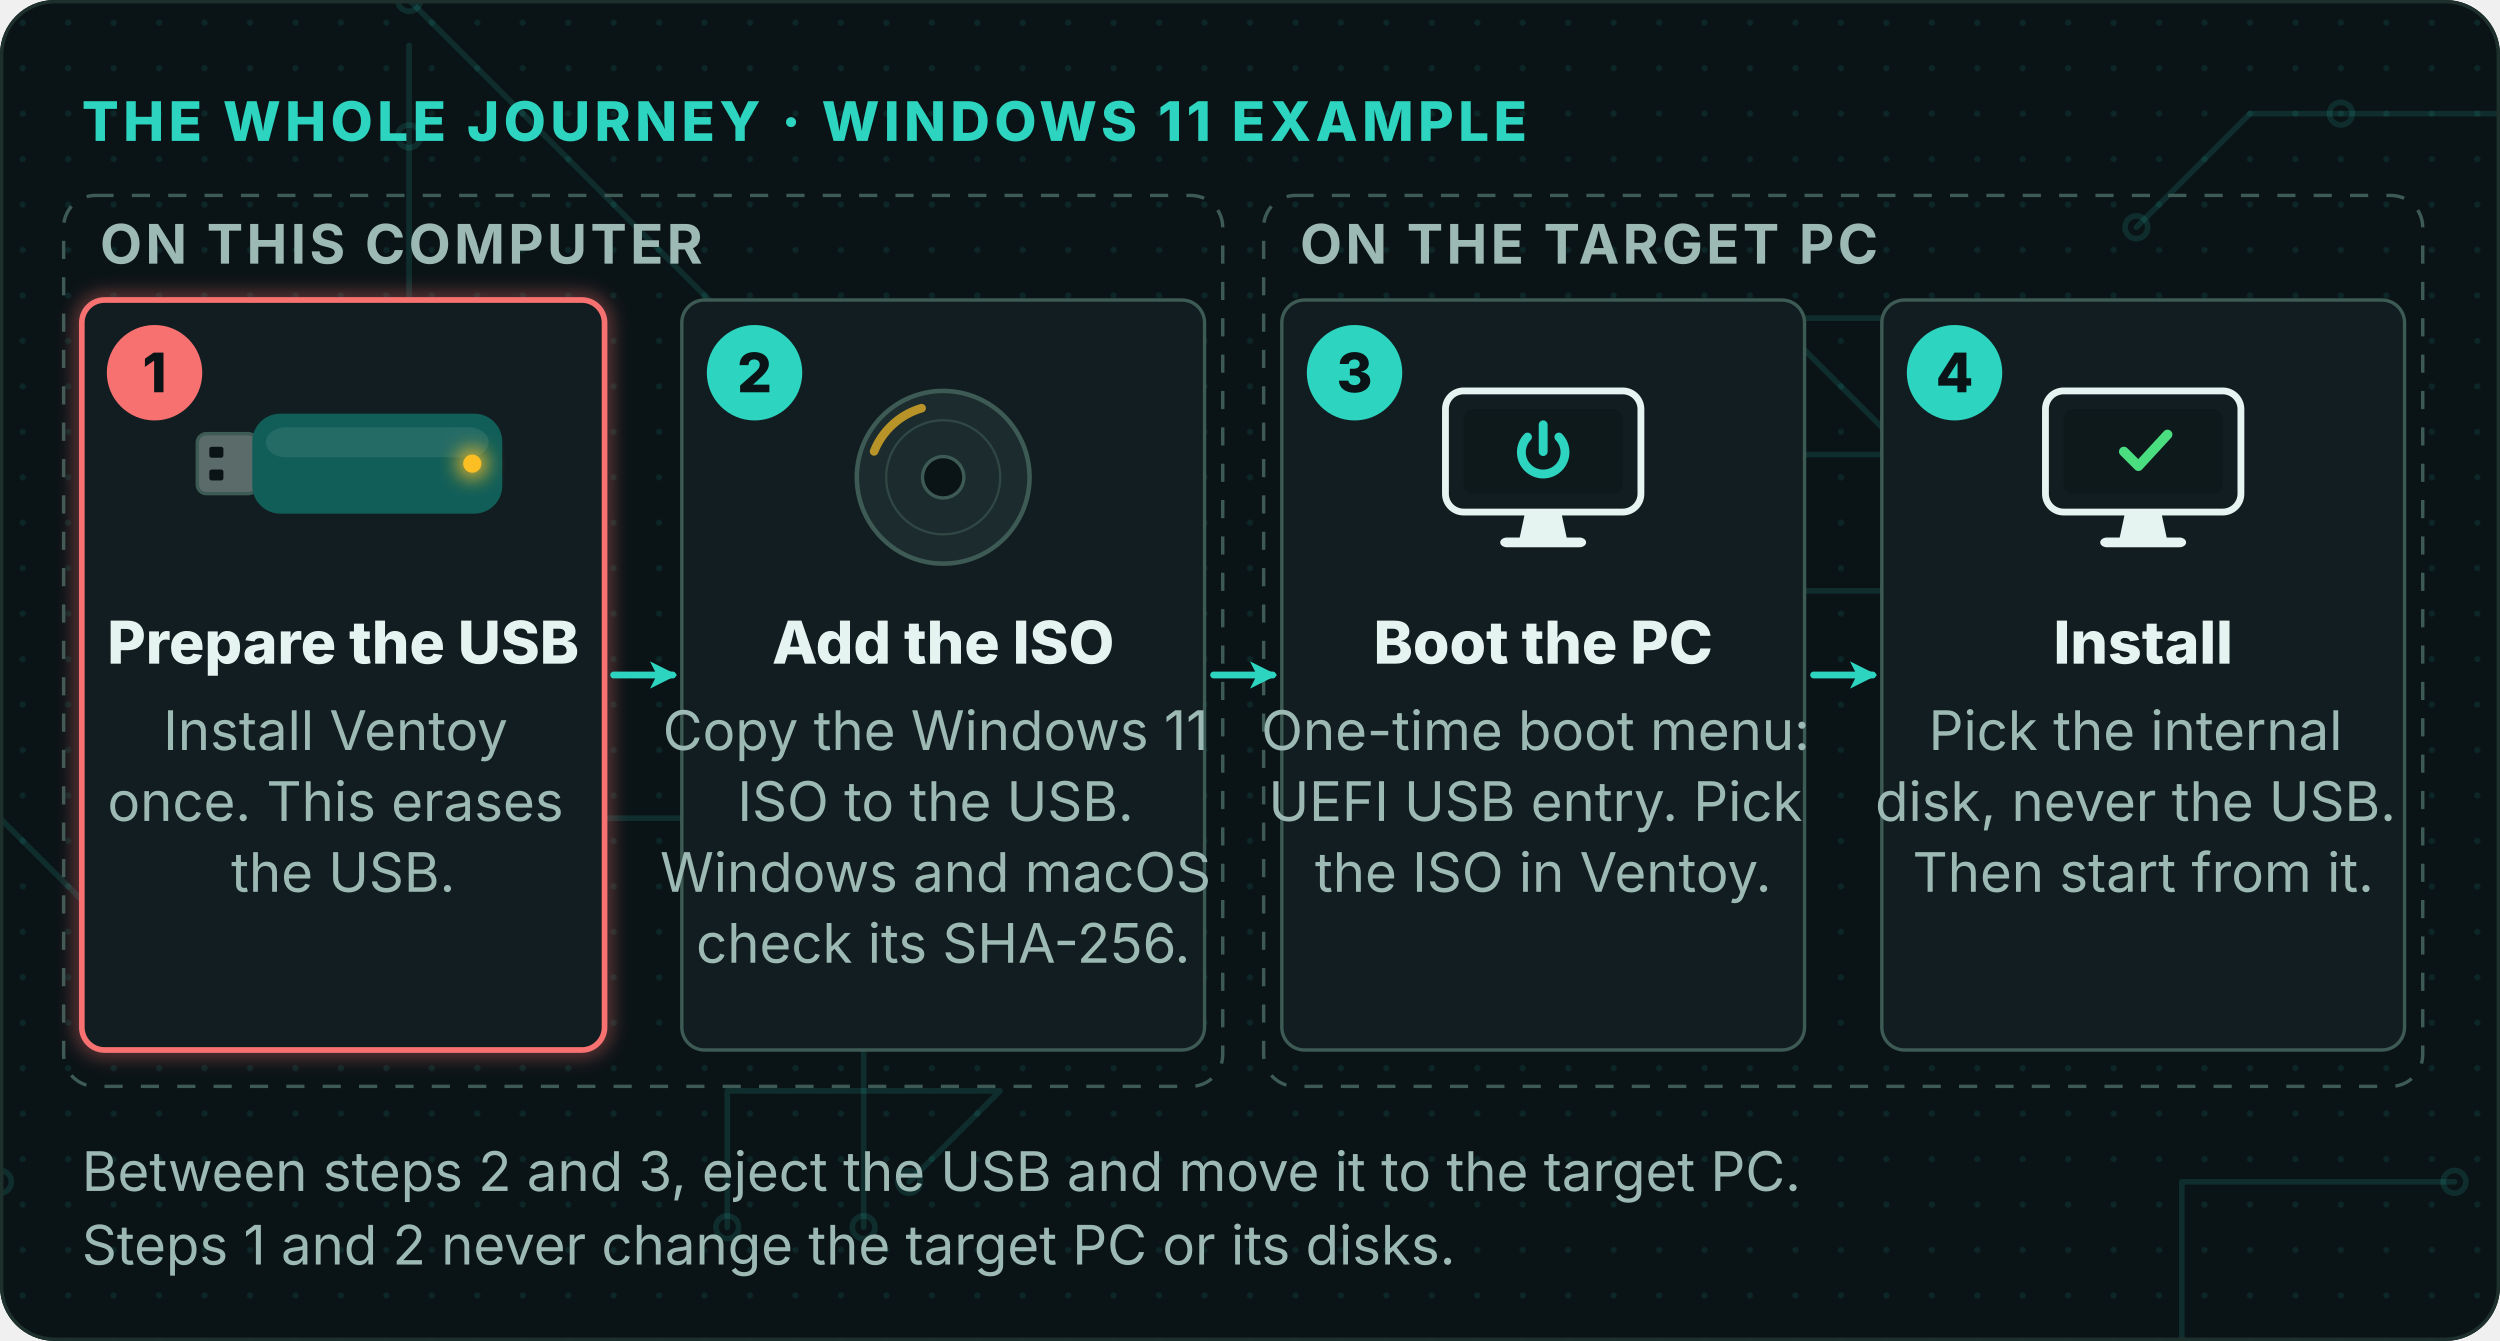
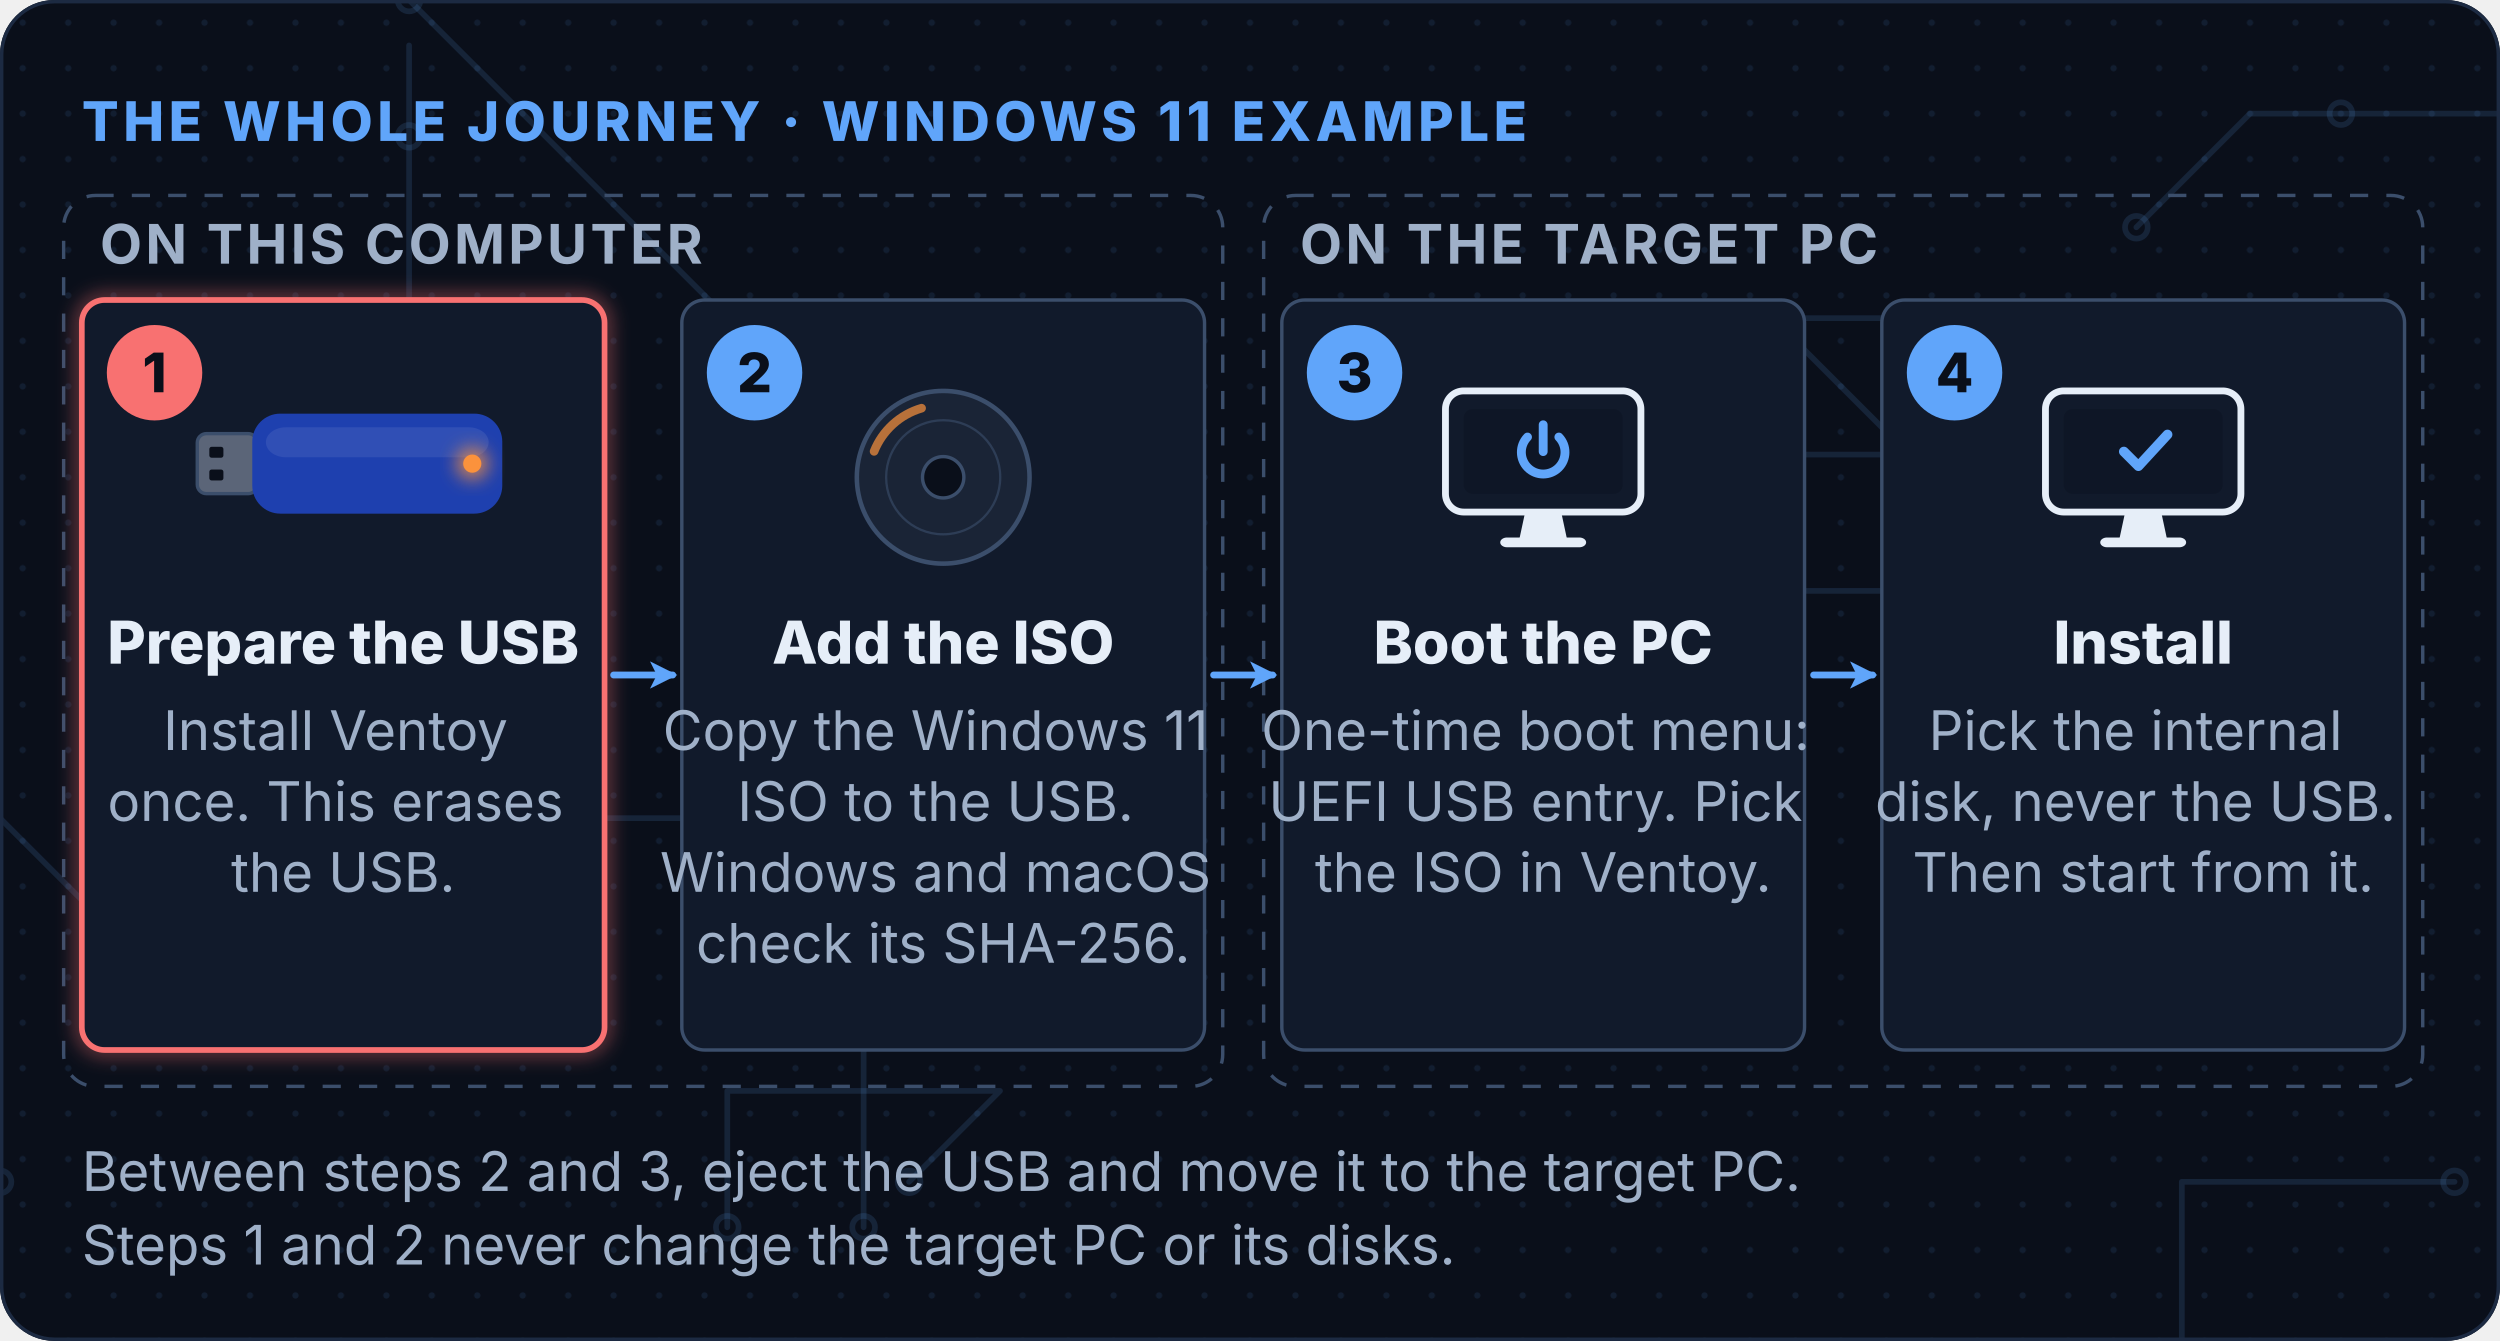
<svg xmlns="http://www.w3.org/2000/svg" viewBox="0 0 1100 590" width="1100" height="590" role="img" aria-label="The whole journey, with Windows 11 as the example. On this computer: 1, prepare the USB: install Ventoy once, which erases the USB. 2, add the ISO: copy the Windows 11 ISO to the USB; on Windows and macOS, the utility checks its SHA-256. Then eject the USB and move it to the target PC. On the target PC: 3, boot the PC: open the one-time boot menu, choose the UEFI USB entry, and pick the ISO in Ventoy. 4, install: in Windows Setup, pick the internal disk, never the USB, then start from that disk. Steps 1 and 2 never change the target PC or its disks.">
  <style>.blink{animation:blink 2.4s ease-in-out infinite}@keyframes blink{50%{opacity:.35}}@media (prefers-reduced-motion:reduce){.blink{animation:none}}</style>
  <defs>
    <pattern id="journey-d-dots" width="20" height="20" patternUnits="userSpaceOnUse">
-       <circle cx="10" cy="10" r="1.4" fill="#2DD4BF" opacity="0.1" />
+       <circle cx="10" cy="10" r="1.4" fill="#60A5FA" opacity="0.1" />
    </pattern>
    <filter id="journey-d-glow" x="-50%" y="-50%" width="200%" height="200%">
      <feGaussianBlur stdDeviation="4" />
    </filter>
    <clipPath id="journey-d-frame">
      <rect width="1100" height="590" rx="24" />
    </clipPath>
    <marker id="journey-d-go" viewBox="0 0 12 12" refX="10" refY="6" markerWidth="12" markerHeight="12" markerUnits="userSpaceOnUse" orient="auto-start-reverse">
-       <path d="M0 0 L12 6 L0 12 L3 6 z" fill="#2DD4BF" />
+       <path d="M0 0 L12 6 L0 12 L3 6 z" fill="#60A5FA" />
    </marker>
    <marker id="journey-d-bad" viewBox="0 0 12 12" refX="10" refY="6" markerWidth="12" markerHeight="12" markerUnits="userSpaceOnUse" orient="auto-start-reverse">
      <path d="M0 0 L12 6 L0 12 L3 6 z" fill="#F87171" />
    </marker>
    <marker id="journey-d-muted" viewBox="0 0 12 12" refX="10" refY="6" markerWidth="12" markerHeight="12" markerUnits="userSpaceOnUse" orient="auto-start-reverse">
-       <path d="M0 0 L12 6 L0 12 L3 6 z" fill="#3D5A54" />
+       <path d="M0 0 L12 6 L0 12 L3 6 z" fill="#3B4E6B" />
    </marker>
  </defs>
  <g clip-path="url(#journey-d-frame)">
-     <rect width="1100" height="590" fill="#0A1316" />
+     <rect width="1100" height="590" fill="#0A0F1A" />
    <rect width="1100" height="590" fill="url(#journey-d-dots)" />
-     <path d="M0 520 L0 360 L30 390 L60 420" fill="none" stroke="#2DD4BF" stroke-width="2.5" stroke-linecap="round" stroke-linejoin="round" opacity="0.14" />
-     <circle cx="0" cy="520" r="5" fill="none" stroke="#2DD4BF" stroke-width="2.5" opacity="0.14" />
-     <circle cx="60" cy="420" r="5" fill="none" stroke="#2DD4BF" stroke-width="2.5" opacity="0.14" />
-     <path d="M240 440 L240 360 L380 360 L480 360" fill="none" stroke="#2DD4BF" stroke-width="2.5" stroke-linecap="round" stroke-linejoin="round" opacity="0.14" />
-     <circle cx="240" cy="440" r="5" fill="none" stroke="#2DD4BF" stroke-width="2.5" opacity="0.14" />
-     <circle cx="480" cy="360" r="5" fill="none" stroke="#2DD4BF" stroke-width="2.5" opacity="0.14" />
-     <path d="M880 260 L960 260 L900 260 L780 260" fill="none" stroke="#2DD4BF" stroke-width="2.5" stroke-linecap="round" stroke-linejoin="round" opacity="0.14" />
-     <circle cx="880" cy="260" r="5" fill="none" stroke="#2DD4BF" stroke-width="2.5" opacity="0.14" />
-     <circle cx="780" cy="260" r="5" fill="none" stroke="#2DD4BF" stroke-width="2.5" opacity="0.14" />
-     <path d="M840 140 L780 140 L840 200 L880 160" fill="none" stroke="#2DD4BF" stroke-width="2.5" stroke-linecap="round" stroke-linejoin="round" opacity="0.14" />
-     <circle cx="840" cy="140" r="5" fill="none" stroke="#2DD4BF" stroke-width="2.5" opacity="0.14" />
-     <circle cx="880" cy="160" r="5" fill="none" stroke="#2DD4BF" stroke-width="2.5" opacity="0.14" />
-     <path d="M120 400 L160 440 L100 440 L240 440" fill="none" stroke="#2DD4BF" stroke-width="2.5" stroke-linecap="round" stroke-linejoin="round" opacity="0.14" />
-     <circle cx="120" cy="400" r="5" fill="none" stroke="#2DD4BF" stroke-width="2.5" opacity="0.14" />
-     <circle cx="240" cy="440" r="5" fill="none" stroke="#2DD4BF" stroke-width="2.5" opacity="0.14" />
-     <path d="M180 0 L210 30 L260 80 L330 150" fill="none" stroke="#2DD4BF" stroke-width="2.5" stroke-linecap="round" stroke-linejoin="round" opacity="0.14" />
-     <circle cx="180" cy="0" r="5" fill="none" stroke="#2DD4BF" stroke-width="2.5" opacity="0.14" />
-     <circle cx="330" cy="150" r="5" fill="none" stroke="#2DD4BF" stroke-width="2.5" opacity="0.14" />
-     <path d="M940 220 L960 200 L900 200 L780 200" fill="none" stroke="#2DD4BF" stroke-width="2.5" stroke-linecap="round" stroke-linejoin="round" opacity="0.14" />
-     <circle cx="940" cy="220" r="5" fill="none" stroke="#2DD4BF" stroke-width="2.5" opacity="0.14" />
-     <circle cx="780" cy="200" r="5" fill="none" stroke="#2DD4BF" stroke-width="2.5" opacity="0.14" />
-     <path d="M940 100 L990 50 L1110 50 L1030 50" fill="none" stroke="#2DD4BF" stroke-width="2.5" stroke-linecap="round" stroke-linejoin="round" opacity="0.14" />
-     <circle cx="940" cy="100" r="5" fill="none" stroke="#2DD4BF" stroke-width="2.5" opacity="0.14" />
-     <circle cx="1030" cy="50" r="5" fill="none" stroke="#2DD4BF" stroke-width="2.5" opacity="0.14" />
-     <path d="M1080 520 L960 520 L960 680 L900 680" fill="none" stroke="#2DD4BF" stroke-width="2.5" stroke-linecap="round" stroke-linejoin="round" opacity="0.14" />
-     <circle cx="1080" cy="520" r="5" fill="none" stroke="#2DD4BF" stroke-width="2.5" opacity="0.14" />
-     <circle cx="900" cy="680" r="5" fill="none" stroke="#2DD4BF" stroke-width="2.5" opacity="0.14" />
-     <path d="M400 520 L440 480 L320 480 L320 540" fill="none" stroke="#2DD4BF" stroke-width="2.5" stroke-linecap="round" stroke-linejoin="round" opacity="0.14" />
-     <circle cx="400" cy="520" r="5" fill="none" stroke="#2DD4BF" stroke-width="2.5" opacity="0.14" />
-     <circle cx="320" cy="540" r="5" fill="none" stroke="#2DD4BF" stroke-width="2.5" opacity="0.14" />
-     <path d="M380 400 L380 500 L380 440 L380 540" fill="none" stroke="#2DD4BF" stroke-width="2.5" stroke-linecap="round" stroke-linejoin="round" opacity="0.14" />
-     <circle cx="380" cy="400" r="5" fill="none" stroke="#2DD4BF" stroke-width="2.5" opacity="0.14" />
-     <circle cx="380" cy="540" r="5" fill="none" stroke="#2DD4BF" stroke-width="2.5" opacity="0.14" />
-     <path d="M180 60 L180 140 L180 20 L180 140" fill="none" stroke="#2DD4BF" stroke-width="2.5" stroke-linecap="round" stroke-linejoin="round" opacity="0.14" />
-     <circle cx="180" cy="60" r="5" fill="none" stroke="#2DD4BF" stroke-width="2.5" opacity="0.14" />
-     <circle cx="180" cy="140" r="5" fill="none" stroke="#2DD4BF" stroke-width="2.5" opacity="0.14" />
-     <text x="36" y="62" font-family="-apple-system, BlinkMacSystemFont, 'Segoe UI', Inter, Helvetica, Arial, sans-serif" font-size="24" font-weight="800" fill="#2DD4BF" text-anchor="start" letter-spacing="2">
+     <path d="M0 520 L0 360 L30 390 L60 420" fill="none" stroke="#60A5FA" stroke-width="2.5" stroke-linecap="round" stroke-linejoin="round" opacity="0.14" />
+     <circle cx="0" cy="520" r="5" fill="none" stroke="#60A5FA" stroke-width="2.5" opacity="0.14" />
+     <circle cx="60" cy="420" r="5" fill="none" stroke="#60A5FA" stroke-width="2.5" opacity="0.14" />
+     <path d="M240 440 L240 360 L380 360 L480 360" fill="none" stroke="#60A5FA" stroke-width="2.5" stroke-linecap="round" stroke-linejoin="round" opacity="0.14" />
+     <circle cx="240" cy="440" r="5" fill="none" stroke="#60A5FA" stroke-width="2.5" opacity="0.14" />
+     <circle cx="480" cy="360" r="5" fill="none" stroke="#60A5FA" stroke-width="2.5" opacity="0.14" />
+     <path d="M880 260 L960 260 L900 260 L780 260" fill="none" stroke="#60A5FA" stroke-width="2.5" stroke-linecap="round" stroke-linejoin="round" opacity="0.14" />
+     <circle cx="880" cy="260" r="5" fill="none" stroke="#60A5FA" stroke-width="2.5" opacity="0.14" />
+     <circle cx="780" cy="260" r="5" fill="none" stroke="#60A5FA" stroke-width="2.5" opacity="0.14" />
+     <path d="M840 140 L780 140 L840 200 L880 160" fill="none" stroke="#60A5FA" stroke-width="2.5" stroke-linecap="round" stroke-linejoin="round" opacity="0.14" />
+     <circle cx="840" cy="140" r="5" fill="none" stroke="#60A5FA" stroke-width="2.5" opacity="0.14" />
+     <circle cx="880" cy="160" r="5" fill="none" stroke="#60A5FA" stroke-width="2.5" opacity="0.14" />
+     <path d="M120 400 L160 440 L100 440 L240 440" fill="none" stroke="#60A5FA" stroke-width="2.5" stroke-linecap="round" stroke-linejoin="round" opacity="0.14" />
+     <circle cx="120" cy="400" r="5" fill="none" stroke="#60A5FA" stroke-width="2.5" opacity="0.14" />
+     <circle cx="240" cy="440" r="5" fill="none" stroke="#60A5FA" stroke-width="2.5" opacity="0.14" />
+     <path d="M180 0 L210 30 L260 80 L330 150" fill="none" stroke="#60A5FA" stroke-width="2.5" stroke-linecap="round" stroke-linejoin="round" opacity="0.14" />
+     <circle cx="180" cy="0" r="5" fill="none" stroke="#60A5FA" stroke-width="2.5" opacity="0.14" />
+     <circle cx="330" cy="150" r="5" fill="none" stroke="#60A5FA" stroke-width="2.5" opacity="0.14" />
+     <path d="M940 220 L960 200 L900 200 L780 200" fill="none" stroke="#60A5FA" stroke-width="2.5" stroke-linecap="round" stroke-linejoin="round" opacity="0.14" />
+     <circle cx="940" cy="220" r="5" fill="none" stroke="#60A5FA" stroke-width="2.5" opacity="0.14" />
+     <circle cx="780" cy="200" r="5" fill="none" stroke="#60A5FA" stroke-width="2.5" opacity="0.14" />
+     <path d="M940 100 L990 50 L1110 50 L1030 50" fill="none" stroke="#60A5FA" stroke-width="2.5" stroke-linecap="round" stroke-linejoin="round" opacity="0.14" />
+     <circle cx="940" cy="100" r="5" fill="none" stroke="#60A5FA" stroke-width="2.5" opacity="0.14" />
+     <circle cx="1030" cy="50" r="5" fill="none" stroke="#60A5FA" stroke-width="2.5" opacity="0.14" />
+     <path d="M1080 520 L960 520 L960 680 L900 680" fill="none" stroke="#60A5FA" stroke-width="2.5" stroke-linecap="round" stroke-linejoin="round" opacity="0.14" />
+     <circle cx="1080" cy="520" r="5" fill="none" stroke="#60A5FA" stroke-width="2.5" opacity="0.14" />
+     <circle cx="900" cy="680" r="5" fill="none" stroke="#60A5FA" stroke-width="2.5" opacity="0.14" />
+     <path d="M400 520 L440 480 L320 480 L320 540" fill="none" stroke="#60A5FA" stroke-width="2.5" stroke-linecap="round" stroke-linejoin="round" opacity="0.14" />
+     <circle cx="400" cy="520" r="5" fill="none" stroke="#60A5FA" stroke-width="2.5" opacity="0.14" />
+     <circle cx="320" cy="540" r="5" fill="none" stroke="#60A5FA" stroke-width="2.5" opacity="0.14" />
+     <path d="M380 400 L380 500 L380 440 L380 540" fill="none" stroke="#60A5FA" stroke-width="2.5" stroke-linecap="round" stroke-linejoin="round" opacity="0.14" />
+     <circle cx="380" cy="400" r="5" fill="none" stroke="#60A5FA" stroke-width="2.5" opacity="0.14" />
+     <circle cx="380" cy="540" r="5" fill="none" stroke="#60A5FA" stroke-width="2.5" opacity="0.14" />
+     <path d="M180 60 L180 140 L180 20 L180 140" fill="none" stroke="#60A5FA" stroke-width="2.5" stroke-linecap="round" stroke-linejoin="round" opacity="0.14" />
+     <circle cx="180" cy="60" r="5" fill="none" stroke="#60A5FA" stroke-width="2.5" opacity="0.14" />
+     <circle cx="180" cy="140" r="5" fill="none" stroke="#60A5FA" stroke-width="2.5" opacity="0.14" />
+     <text x="36" y="62" font-family="-apple-system, BlinkMacSystemFont, 'Segoe UI', Inter, Helvetica, Arial, sans-serif" font-size="24" font-weight="800" fill="#60A5FA" text-anchor="start" letter-spacing="2">
      <tspan x="36" dy="0">THE WHOLE JOURNEY · WINDOWS 11 EXAMPLE</tspan>
    </text>
-     <rect x="28" y="86" width="510" height="392" rx="14" fill="none" stroke="#3D5A54" stroke-width="1.5" stroke-dasharray="8 8" />
-     <text x="44" y="116" font-family="-apple-system, BlinkMacSystemFont, 'Segoe UI', Inter, Helvetica, Arial, sans-serif" font-size="24" font-weight="700" fill="#9DB9B3" text-anchor="start" letter-spacing="1.5">
+     <rect x="28" y="86" width="510" height="392" rx="14" fill="none" stroke="#3B4E6B" stroke-width="1.5" stroke-dasharray="8 8" />
+     <text x="44" y="116" font-family="-apple-system, BlinkMacSystemFont, 'Segoe UI', Inter, Helvetica, Arial, sans-serif" font-size="24" font-weight="700" fill="#9FB0C8" text-anchor="start" letter-spacing="1.5">
      <tspan x="44" dy="0">ON THIS COMPUTER</tspan>
    </text>
-     <rect x="556" y="86" width="510" height="392" rx="14" fill="none" stroke="#3D5A54" stroke-width="1.5" stroke-dasharray="8 8" />
-     <text x="572" y="116" font-family="-apple-system, BlinkMacSystemFont, 'Segoe UI', Inter, Helvetica, Arial, sans-serif" font-size="24" font-weight="700" fill="#9DB9B3" text-anchor="start" letter-spacing="1.5">
+     <rect x="556" y="86" width="510" height="392" rx="14" fill="none" stroke="#3B4E6B" stroke-width="1.5" stroke-dasharray="8 8" />
+     <text x="572" y="116" font-family="-apple-system, BlinkMacSystemFont, 'Segoe UI', Inter, Helvetica, Arial, sans-serif" font-size="24" font-weight="700" fill="#9FB0C8" text-anchor="start" letter-spacing="1.5">
      <tspan x="572" dy="0">ON THE TARGET PC</tspan>
    </text>
    <rect x="36" y="132" width="230" height="330" rx="10" fill="none" stroke="#F87171" stroke-width="6" opacity="0.45" filter="url(#journey-d-glow)" />
-     <rect x="36" y="132" width="230" height="330" rx="10" fill="#111D20" stroke="#F87171" stroke-width="2.5" />
+     <rect x="36" y="132" width="230" height="330" rx="10" fill="#111A2B" stroke="#F87171" stroke-width="2.5" />
    <circle cx="68" cy="164" r="21" fill="#F87171" />
-     <text x="68" y="172.6" font-family="-apple-system, BlinkMacSystemFont, 'Segoe UI', Inter, Helvetica, Arial, sans-serif" font-size="24" font-weight="800" fill="#0A1316" text-anchor="middle">
+     <text x="68" y="172.6" font-family="-apple-system, BlinkMacSystemFont, 'Segoe UI', Inter, Helvetica, Arial, sans-serif" font-size="24" font-weight="800" fill="#0A0F1A" text-anchor="middle">
      <tspan x="68" dy="0">1</tspan>
    </text>
-     <rect x="86.8" y="190.8" width="26.4" height="26.4" rx="4" fill="#5B6B69" stroke="#3D5A54" stroke-width="1.5" />
-     <rect x="92.1" y="196.6" width="6.2" height="4.8" rx="1" fill="#0A1316" />
-     <rect x="92.1" y="206.6" width="6.2" height="4.8" rx="1" fill="#0A1316" />
-     <rect x="111" y="182" width="110" height="44" rx="12.32" fill="#115E59" />
+     <rect x="86.8" y="190.8" width="26.4" height="26.4" rx="4" fill="#5B6578" stroke="#3B4E6B" stroke-width="1.5" />
+     <rect x="92.1" y="196.6" width="6.2" height="4.8" rx="1" fill="#0A0F1A" />
+     <rect x="92.1" y="206.6" width="6.2" height="4.8" rx="1" fill="#0A0F1A" />
+     <rect x="111" y="182" width="110" height="44" rx="12.32" fill="#1E40AF" />
    <rect x="117" y="188" width="98" height="13.2" rx="8.8" fill="#FFFFFF" opacity="0.08" />
-     <circle cx="207.8" cy="204" r="7" fill="#FBBF24" opacity="0.8" filter="url(#journey-d-glow)" />
+     <circle cx="207.8" cy="204" r="7" fill="#FB923C" opacity="0.8" filter="url(#journey-d-glow)" />
    <g class="blink">
-       <circle cx="207.8" cy="204" r="4" fill="#FBBF24" />
+       <circle cx="207.8" cy="204" r="4" fill="#FB923C" />
    </g>
-     <text x="151" y="292" font-family="-apple-system, BlinkMacSystemFont, 'Segoe UI', Inter, Helvetica, Arial, sans-serif" font-size="26" font-weight="800" fill="#E6F4F1" text-anchor="middle">
+     <text x="151" y="292" font-family="-apple-system, BlinkMacSystemFont, 'Segoe UI', Inter, Helvetica, Arial, sans-serif" font-size="26" font-weight="800" fill="#E6EEF8" text-anchor="middle">
      <tspan x="151" dy="0">Prepare the USB</tspan>
    </text>
-     <text x="151" y="330" font-family="-apple-system, BlinkMacSystemFont, 'Segoe UI', Inter, Helvetica, Arial, sans-serif" font-size="24" font-weight="400" fill="#9DB9B3" text-anchor="middle">
+     <text x="151" y="330" font-family="-apple-system, BlinkMacSystemFont, 'Segoe UI', Inter, Helvetica, Arial, sans-serif" font-size="24" font-weight="400" fill="#9FB0C8" text-anchor="middle">
      <tspan x="151" dy="0">Install Ventoy</tspan>
      <tspan x="151" dy="31.2">once. This erases</tspan>
      <tspan x="151" dy="31.2">the USB.</tspan>
    </text>
-     <path d="M270 297 L 296 297" fill="none" stroke="#2DD4BF" stroke-width="3" stroke-linecap="round" stroke-linejoin="round" marker-end="url(#journey-d-go)" />
-     <rect x="300" y="132" width="230" height="330" rx="10" fill="#111D20" stroke="#3D5A54" stroke-width="1.5" />
-     <circle cx="332" cy="164" r="21" fill="#2DD4BF" />
-     <text x="332" y="172.6" font-family="-apple-system, BlinkMacSystemFont, 'Segoe UI', Inter, Helvetica, Arial, sans-serif" font-size="24" font-weight="800" fill="#0A1316" text-anchor="middle">
+     <path d="M270 297 L 296 297" fill="none" stroke="#60A5FA" stroke-width="3" stroke-linecap="round" stroke-linejoin="round" marker-end="url(#journey-d-go)" />
+     <rect x="300" y="132" width="230" height="330" rx="10" fill="#111A2B" stroke="#3B4E6B" stroke-width="1.5" />
+     <circle cx="332" cy="164" r="21" fill="#60A5FA" />
+     <text x="332" y="172.6" font-family="-apple-system, BlinkMacSystemFont, 'Segoe UI', Inter, Helvetica, Arial, sans-serif" font-size="24" font-weight="800" fill="#0A0F1A" text-anchor="middle">
      <tspan x="332" dy="0">2</tspan>
    </text>
-     <circle cx="415" cy="210" r="38" fill="#1B2B2E" stroke="#3D5A54" stroke-width="2" />
-     <circle cx="415" cy="210" r="25.1" fill="none" stroke="#3D5A54" stroke-width="1" opacity="0.6" />
-     <path d="M384.6 198.6 A32.3 32.3 0 0 1 405.5 179.6" fill="none" stroke="#FBBF24" stroke-width="3.8" stroke-linecap="round" stroke-linejoin="round" opacity="0.7" />
-     <circle cx="415" cy="210" r="9.1" fill="#0A1316" stroke="#3D5A54" stroke-width="1.5" />
-     <text x="415" y="292" font-family="-apple-system, BlinkMacSystemFont, 'Segoe UI', Inter, Helvetica, Arial, sans-serif" font-size="26" font-weight="800" fill="#E6F4F1" text-anchor="middle">
+     <circle cx="415" cy="210" r="38" fill="#1A2436" stroke="#3B4E6B" stroke-width="2" />
+     <circle cx="415" cy="210" r="25.1" fill="none" stroke="#3B4E6B" stroke-width="1" opacity="0.6" />
+     <path d="M384.6 198.6 A32.3 32.3 0 0 1 405.5 179.6" fill="none" stroke="#FB923C" stroke-width="3.8" stroke-linecap="round" stroke-linejoin="round" opacity="0.7" />
+     <circle cx="415" cy="210" r="9.1" fill="#0A0F1A" stroke="#3B4E6B" stroke-width="1.5" />
+     <text x="415" y="292" font-family="-apple-system, BlinkMacSystemFont, 'Segoe UI', Inter, Helvetica, Arial, sans-serif" font-size="26" font-weight="800" fill="#E6EEF8" text-anchor="middle">
      <tspan x="415" dy="0">Add the ISO</tspan>
    </text>
-     <text x="415" y="330" font-family="-apple-system, BlinkMacSystemFont, 'Segoe UI', Inter, Helvetica, Arial, sans-serif" font-size="24" font-weight="400" fill="#9DB9B3" text-anchor="middle">
+     <text x="415" y="330" font-family="-apple-system, BlinkMacSystemFont, 'Segoe UI', Inter, Helvetica, Arial, sans-serif" font-size="24" font-weight="400" fill="#9FB0C8" text-anchor="middle">
      <tspan x="415" dy="0">Copy the Windows 11</tspan>
      <tspan x="415" dy="31.2">ISO to the USB.</tspan>
      <tspan x="415" dy="31.2">Windows and macOS</tspan>
      <tspan x="415" dy="31.2">check its SHA-256.</tspan>
    </text>
-     <path d="M534 297 L 560 297" fill="none" stroke="#2DD4BF" stroke-width="3" stroke-linecap="round" stroke-linejoin="round" marker-end="url(#journey-d-go)" />
-     <rect x="564" y="132" width="230" height="330" rx="10" fill="#111D20" stroke="#3D5A54" stroke-width="1.5" />
-     <circle cx="596" cy="164" r="21" fill="#2DD4BF" />
-     <text x="596" y="172.6" font-family="-apple-system, BlinkMacSystemFont, 'Segoe UI', Inter, Helvetica, Arial, sans-serif" font-size="24" font-weight="800" fill="#0A1316" text-anchor="middle">
+     <path d="M534 297 L 560 297" fill="none" stroke="#60A5FA" stroke-width="3" stroke-linecap="round" stroke-linejoin="round" marker-end="url(#journey-d-go)" />
+     <rect x="564" y="132" width="230" height="330" rx="10" fill="#111A2B" stroke="#3B4E6B" stroke-width="1.5" />
+     <circle cx="596" cy="164" r="21" fill="#60A5FA" />
+     <text x="596" y="172.6" font-family="-apple-system, BlinkMacSystemFont, 'Segoe UI', Inter, Helvetica, Arial, sans-serif" font-size="24" font-weight="800" fill="#0A0F1A" text-anchor="middle">
      <tspan x="596" dy="0">3</tspan>
    </text>
-     <rect x="636" y="172" width="86" height="53.3" rx="8" fill="#111D20" stroke="#E6F4F1" stroke-width="3" />
-     <rect x="644" y="180" width="70" height="37.3" rx="4" fill="#0E191C" />
-     <path d="M672.1 192.3 A9.6 9.6 0 1 0 685.9 192.3 M679 186.9 L679 198.7" fill="none" stroke="#2DD4BF" stroke-width="3.9" stroke-linecap="round" stroke-linejoin="round" />
-     <path d="M672.1 225.3 L669.5 237.4 L688.5 237.4 L685.9 225.3" fill="#E6F4F1" stroke="#E6F4F1" stroke-width="2" stroke-linecap="round" stroke-linejoin="round" />
-     <rect x="660.1" y="236.5" width="37.8" height="4.3" rx="3" fill="#E6F4F1" />
-     <text x="679" y="292" font-family="-apple-system, BlinkMacSystemFont, 'Segoe UI', Inter, Helvetica, Arial, sans-serif" font-size="26" font-weight="800" fill="#E6F4F1" text-anchor="middle">
+     <rect x="636" y="172" width="86" height="53.3" rx="8" fill="#111A2B" stroke="#E6EEF8" stroke-width="3" />
+     <rect x="644" y="180" width="70" height="37.3" rx="4" fill="#0E1626" />
+     <path d="M672.1 192.3 A9.6 9.6 0 1 0 685.9 192.3 M679 186.9 L679 198.7" fill="none" stroke="#60A5FA" stroke-width="3.9" stroke-linecap="round" stroke-linejoin="round" />
+     <path d="M672.1 225.3 L669.5 237.4 L688.5 237.4 L685.9 225.3" fill="#E6EEF8" stroke="#E6EEF8" stroke-width="2" stroke-linecap="round" stroke-linejoin="round" />
+     <rect x="660.1" y="236.5" width="37.8" height="4.3" rx="3" fill="#E6EEF8" />
+     <text x="679" y="292" font-family="-apple-system, BlinkMacSystemFont, 'Segoe UI', Inter, Helvetica, Arial, sans-serif" font-size="26" font-weight="800" fill="#E6EEF8" text-anchor="middle">
      <tspan x="679" dy="0">Boot the PC</tspan>
    </text>
-     <text x="679" y="330" font-family="-apple-system, BlinkMacSystemFont, 'Segoe UI', Inter, Helvetica, Arial, sans-serif" font-size="24" font-weight="400" fill="#9DB9B3" text-anchor="middle">
+     <text x="679" y="330" font-family="-apple-system, BlinkMacSystemFont, 'Segoe UI', Inter, Helvetica, Arial, sans-serif" font-size="24" font-weight="400" fill="#9FB0C8" text-anchor="middle">
      <tspan x="679" dy="0">One-time boot menu:</tspan>
      <tspan x="679" dy="31.2">UEFI USB entry. Pick</tspan>
      <tspan x="679" dy="31.2">the ISO in Ventoy.</tspan>
    </text>
-     <path d="M798 297 L 824 297" fill="none" stroke="#2DD4BF" stroke-width="3" stroke-linecap="round" stroke-linejoin="round" marker-end="url(#journey-d-go)" />
-     <rect x="828" y="132" width="230" height="330" rx="10" fill="#111D20" stroke="#3D5A54" stroke-width="1.5" />
-     <circle cx="860" cy="164" r="21" fill="#2DD4BF" />
-     <text x="860" y="172.6" font-family="-apple-system, BlinkMacSystemFont, 'Segoe UI', Inter, Helvetica, Arial, sans-serif" font-size="24" font-weight="800" fill="#0A1316" text-anchor="middle">
+     <path d="M798 297 L 824 297" fill="none" stroke="#60A5FA" stroke-width="3" stroke-linecap="round" stroke-linejoin="round" marker-end="url(#journey-d-go)" />
+     <rect x="828" y="132" width="230" height="330" rx="10" fill="#111A2B" stroke="#3B4E6B" stroke-width="1.5" />
+     <circle cx="860" cy="164" r="21" fill="#60A5FA" />
+     <text x="860" y="172.6" font-family="-apple-system, BlinkMacSystemFont, 'Segoe UI', Inter, Helvetica, Arial, sans-serif" font-size="24" font-weight="800" fill="#0A0F1A" text-anchor="middle">
      <tspan x="860" dy="0">4</tspan>
    </text>
-     <rect x="900" y="172" width="86" height="53.3" rx="8" fill="#111D20" stroke="#E6F4F1" stroke-width="3" />
-     <rect x="908" y="180" width="70" height="37.3" rx="4" fill="#0E191C" />
-     <path d="M934.5 198.7 L940.9 205.1 L953.7 191.2" fill="none" stroke="#4ADE80" stroke-width="4.3" stroke-linecap="round" stroke-linejoin="round" />
-     <path d="M936.1 225.3 L933.5 237.4 L952.5 237.4 L949.9 225.3" fill="#E6F4F1" stroke="#E6F4F1" stroke-width="2" stroke-linecap="round" stroke-linejoin="round" />
-     <rect x="924.1" y="236.5" width="37.8" height="4.3" rx="3" fill="#E6F4F1" />
-     <text x="943" y="292" font-family="-apple-system, BlinkMacSystemFont, 'Segoe UI', Inter, Helvetica, Arial, sans-serif" font-size="26" font-weight="800" fill="#E6F4F1" text-anchor="middle">
+     <rect x="900" y="172" width="86" height="53.3" rx="8" fill="#111A2B" stroke="#E6EEF8" stroke-width="3" />
+     <rect x="908" y="180" width="70" height="37.3" rx="4" fill="#0E1626" />
+     <path d="M934.5 198.7 L940.9 205.1 L953.7 191.2" fill="none" stroke="#60A5FA" stroke-width="4.3" stroke-linecap="round" stroke-linejoin="round" />
+     <path d="M936.1 225.3 L933.5 237.4 L952.5 237.4 L949.9 225.3" fill="#E6EEF8" stroke="#E6EEF8" stroke-width="2" stroke-linecap="round" stroke-linejoin="round" />
+     <rect x="924.1" y="236.5" width="37.8" height="4.3" rx="3" fill="#E6EEF8" />
+     <text x="943" y="292" font-family="-apple-system, BlinkMacSystemFont, 'Segoe UI', Inter, Helvetica, Arial, sans-serif" font-size="26" font-weight="800" fill="#E6EEF8" text-anchor="middle">
      <tspan x="943" dy="0">Install</tspan>
    </text>
-     <text x="943" y="330" font-family="-apple-system, BlinkMacSystemFont, 'Segoe UI', Inter, Helvetica, Arial, sans-serif" font-size="24" font-weight="400" fill="#9DB9B3" text-anchor="middle">
+     <text x="943" y="330" font-family="-apple-system, BlinkMacSystemFont, 'Segoe UI', Inter, Helvetica, Arial, sans-serif" font-size="24" font-weight="400" fill="#9FB0C8" text-anchor="middle">
      <tspan x="943" dy="0">Pick the internal</tspan>
      <tspan x="943" dy="31.2">disk, never the USB.</tspan>
      <tspan x="943" dy="31.2">Then start from it.</tspan>
    </text>
-     <text x="36" y="524" font-family="-apple-system, BlinkMacSystemFont, 'Segoe UI', Inter, Helvetica, Arial, sans-serif" font-size="24" font-weight="400" fill="#9DB9B3" text-anchor="start">
+     <text x="36" y="524" font-family="-apple-system, BlinkMacSystemFont, 'Segoe UI', Inter, Helvetica, Arial, sans-serif" font-size="24" font-weight="400" fill="#9FB0C8" text-anchor="start">
      <tspan x="36" dy="0">Between steps 2 and 3, eject the USB and move it to the target PC.</tspan>
      <tspan x="36" dy="32.4">Steps 1 and 2 never change the target PC or its disks.</tspan>
    </text>
  </g>
-   <rect x="0.75" y="0.75" width="1098.5" height="588.5" rx="23.25" fill="none" stroke="#1D302C" stroke-width="1.5" />
+   <rect x="0.75" y="0.75" width="1098.5" height="588.5" rx="23.25" fill="none" stroke="#1C2A42" stroke-width="1.5" />
</svg>
